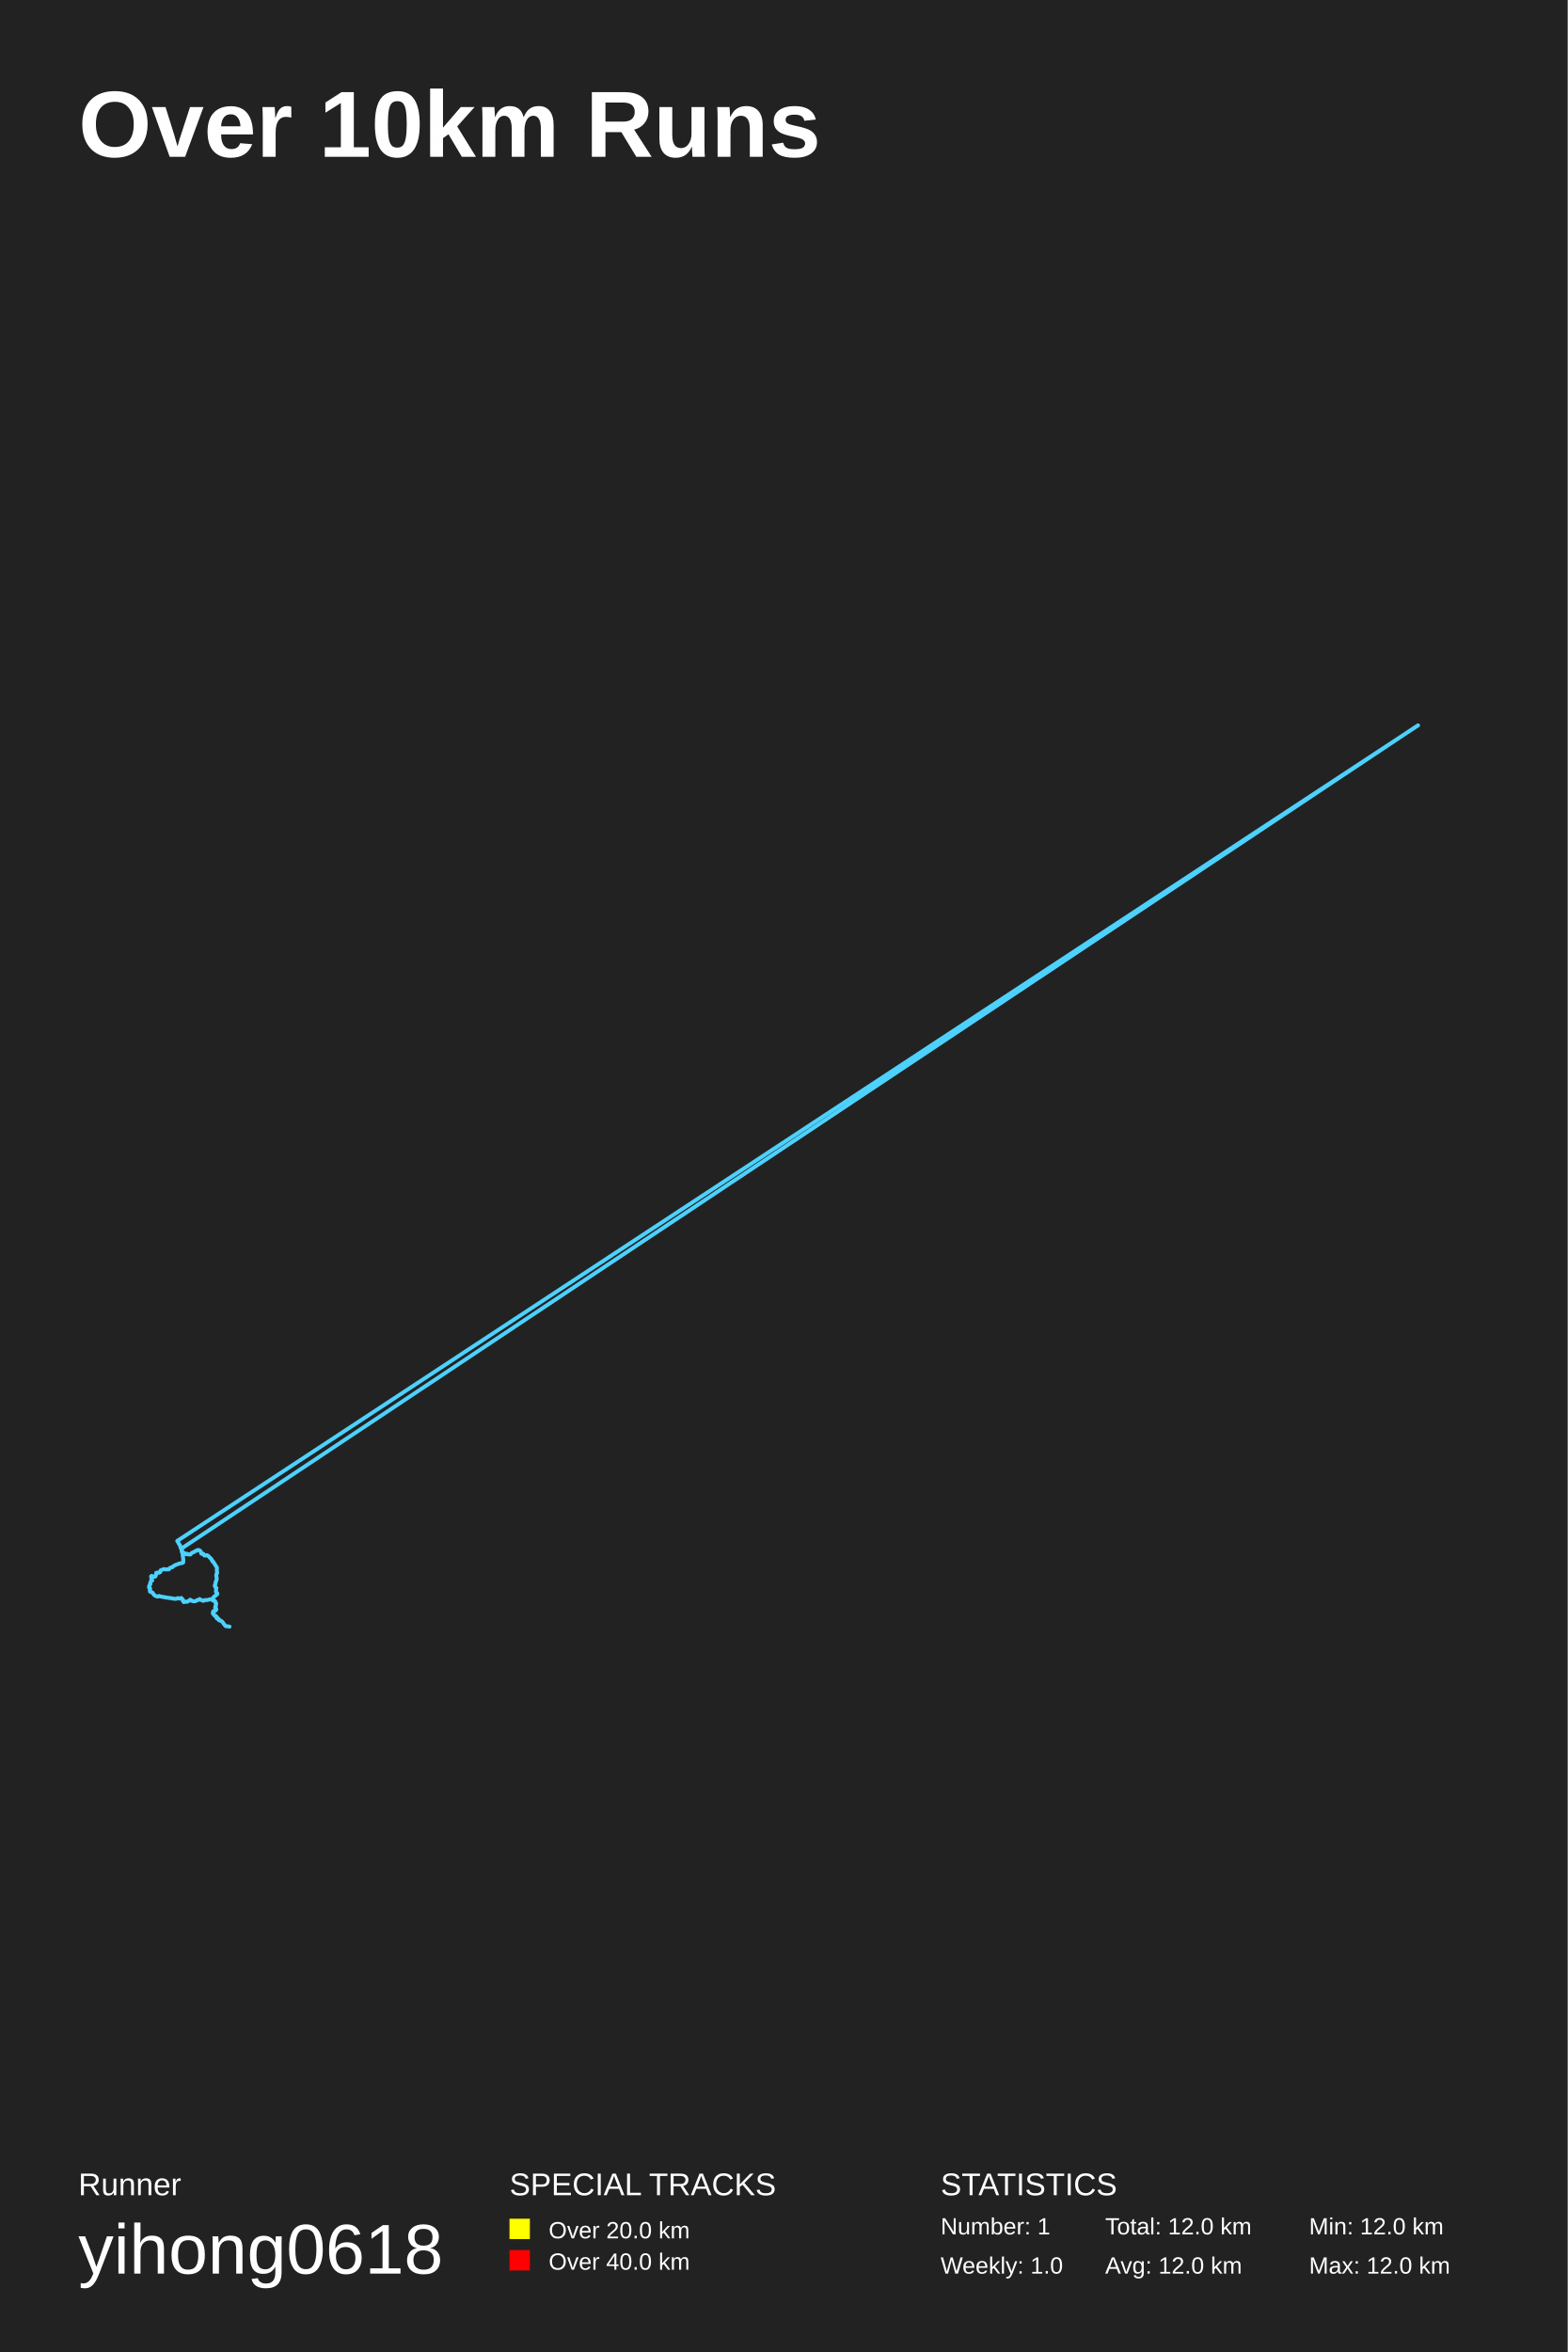
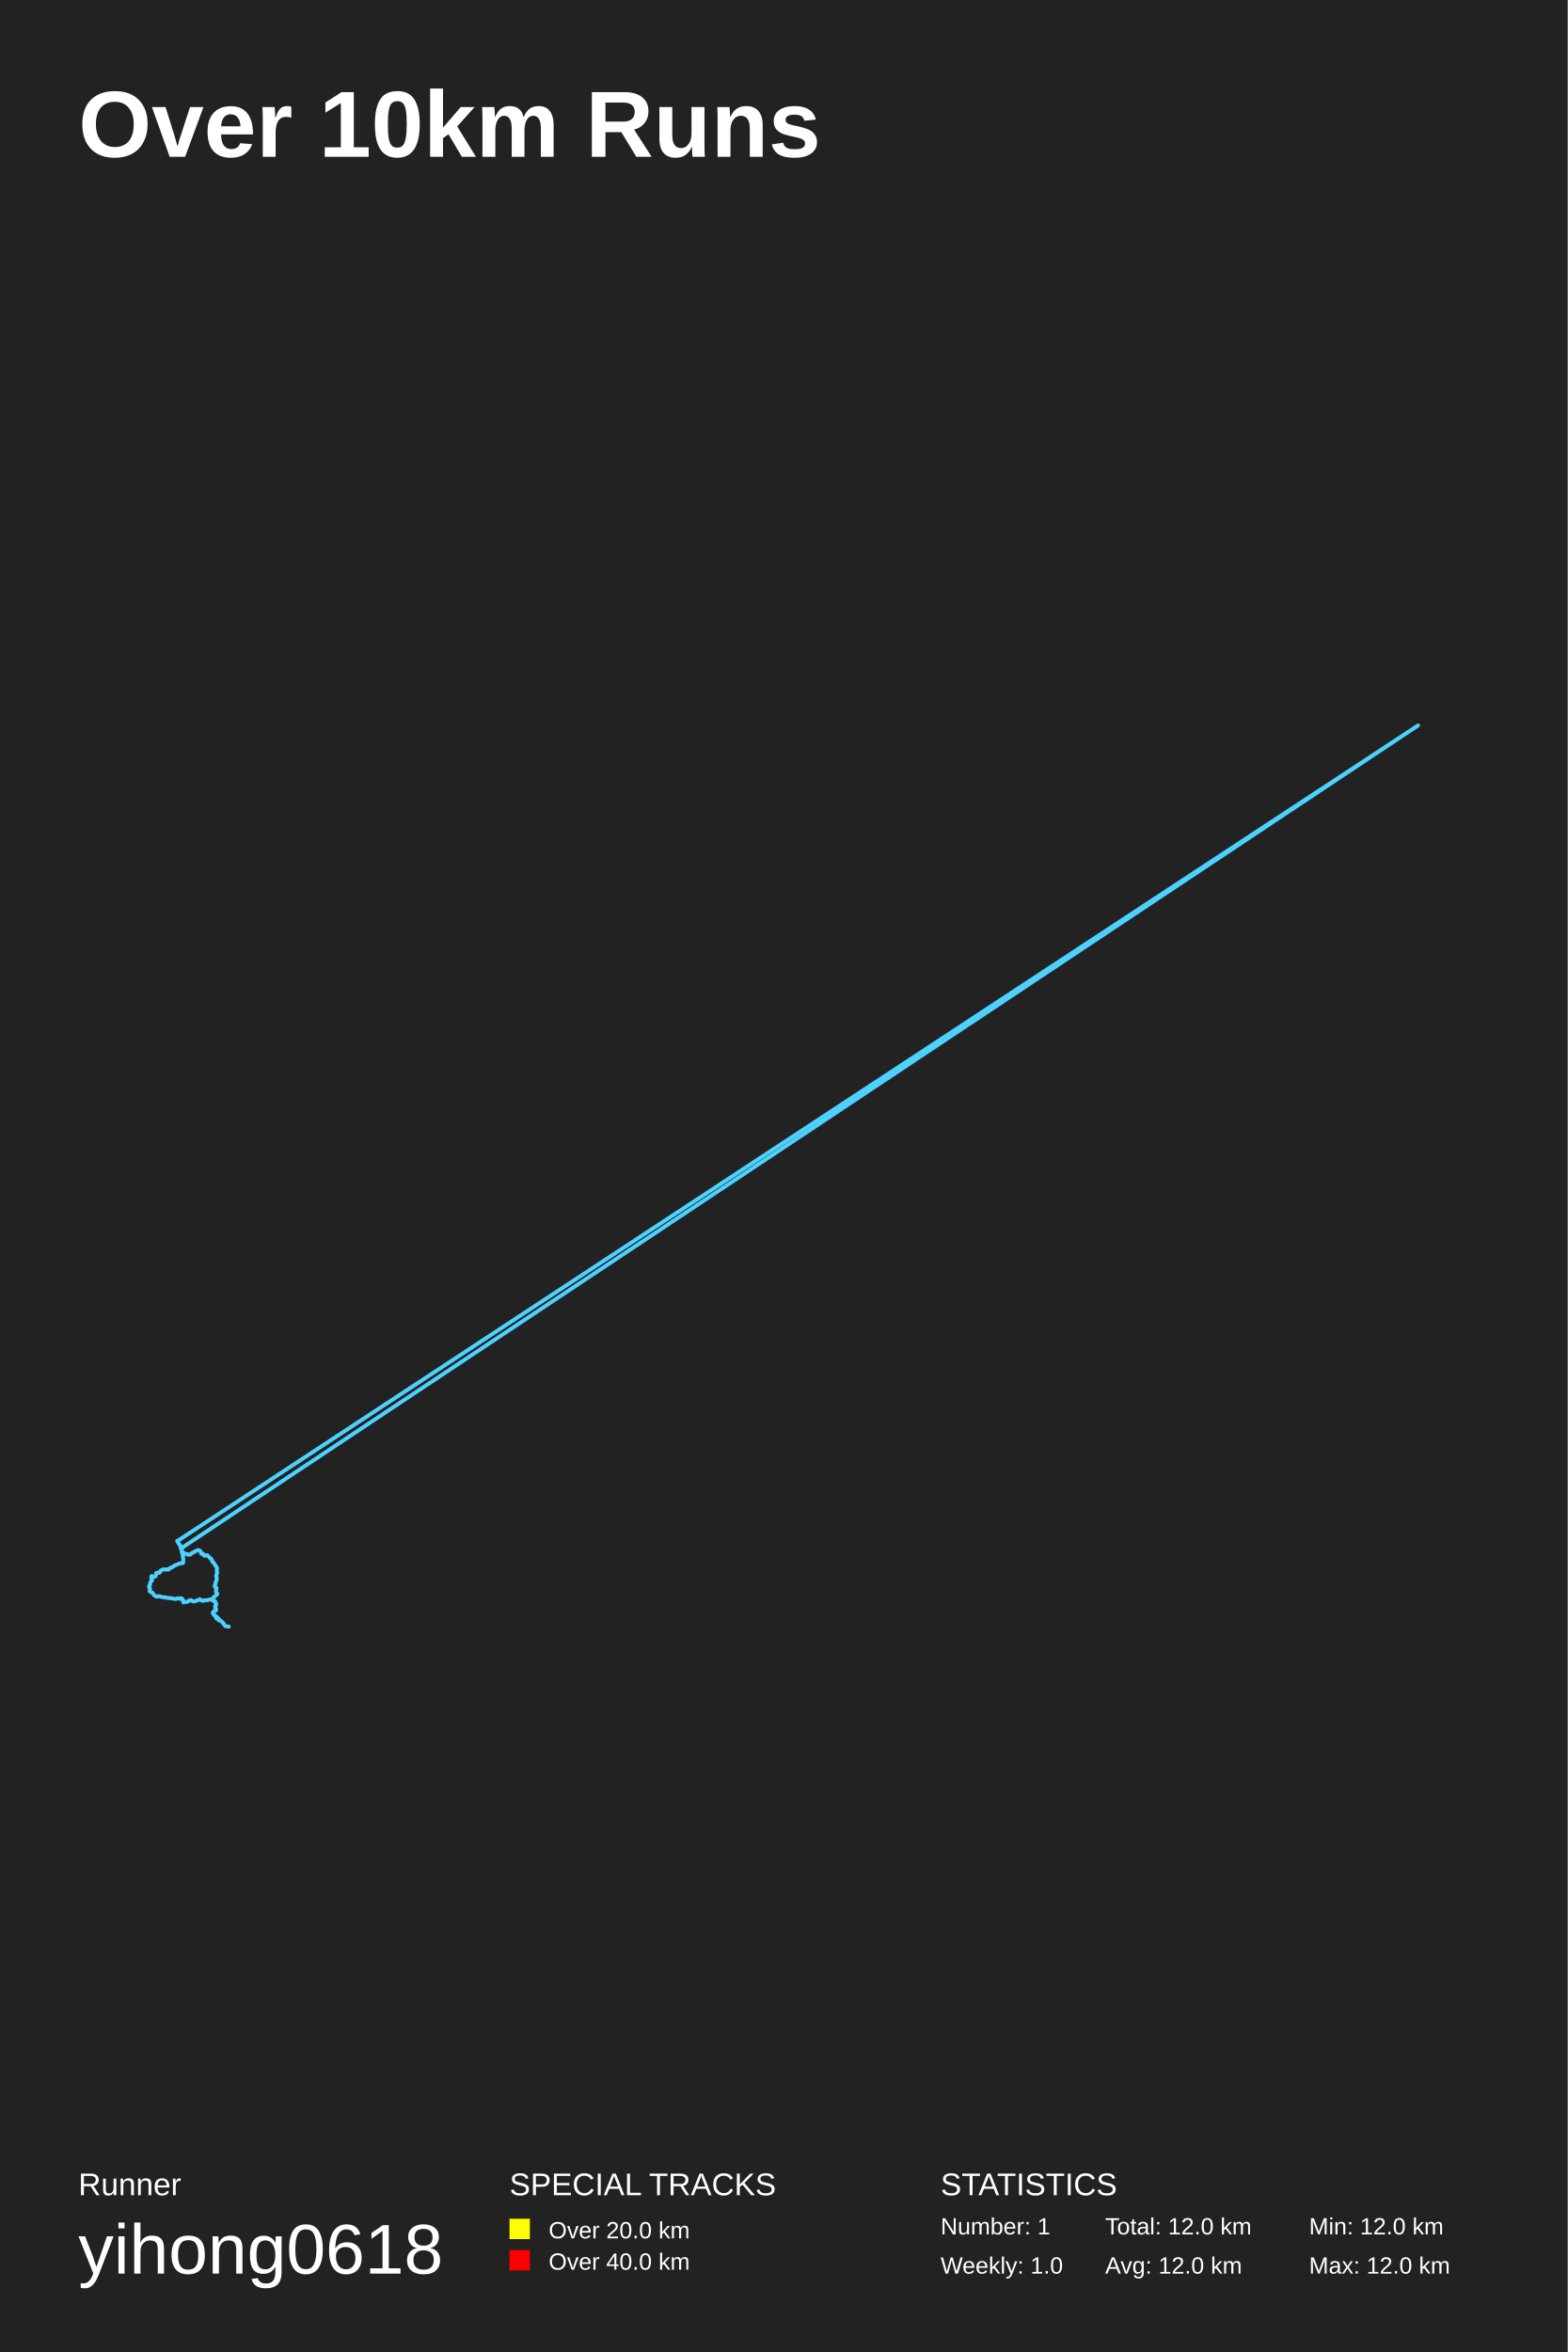
<svg xmlns="http://www.w3.org/2000/svg" baseProfile="full" height="300mm" version="1.1" viewBox="0,0,200,300" width="200mm">
  <defs />
  <rect fill="#222222" height="300" width="200" x="0" y="0" />
  <text fill="#FFFFFF" style="font-size:12px; font-family:Arial; font-weight:bold;" x="10" y="20">Over 10km Runs</text>
  <text fill="#FFFFFF" style="font-size:4px; font-family:Arial" x="10" y="280">Runner</text>
  <text fill="#FFFFFF" style="font-size:9px; font-family:Arial" x="10" y="290">yihong0618</text>
  <text fill="#FFFFFF" style="font-size:4px; font-family:Arial" x="65" y="280">SPECIAL TRACKS</text>
  <rect fill="yellow" height="2.6" width="2.6" x="65" y="283" />
  <text fill="#FFFFFF" style="font-size:3px; font-family:Arial" x="70" y="285.5">Over 20.0 km</text>
  <rect fill="red" height="2.6" width="2.6" x="65" y="287" />
  <text fill="#FFFFFF" style="font-size:3px; font-family:Arial" x="70" y="289.5">Over 40.0 km</text>
  <text fill="#FFFFFF" style="font-size:4px; font-family:Arial" x="120" y="280">STATISTICS</text>
  <text fill="#FFFFFF" style="font-size:3px; font-family:Arial" x="120" y="285">Number: 1</text>
  <text fill="#FFFFFF" style="font-size:3px; font-family:Arial" x="120" y="290">Weekly: 1.0</text>
  <text fill="#FFFFFF" style="font-size:3px; font-family:Arial" x="141" y="285">Total: 12.0 km</text>
  <text fill="#FFFFFF" style="font-size:3px; font-family:Arial" x="141" y="290">Avg: 12.0 km</text>
  <text fill="#FFFFFF" style="font-size:3px; font-family:Arial" x="167" y="285">Min: 12.0 km</text>
  <text fill="#FFFFFF" style="font-size:3px; font-family:Arial" x="167" y="290">Max: 12.0 km</text>
-   <polyline fill="none" opacity="1" points="28.165,206.74 28.07,206.693 27.946,206.672 27.87,206.577 27.875,206.493 27.794,206.424 27.68,206.45 27.604,206.334 27.614,206.182 27.519,206.145 27.409,206.113 27.324,206.008 27.257,205.913 27.162,205.824 27.153,205.681 27.214,205.502 27.371,205.476 27.504,205.423 27.557,205.265 27.504,205.191 27.457,205.076 27.457,204.949 27.519,204.812 27.538,204.681 27.58,204.559 27.49,204.459 27.485,204.307 27.381,204.212 27.253,204.127 27.229,204.154 27.248,204.154 27.238,204.159 27.219,204.159 27.229,204.154 27.219,204.159 27.21,204.164 27.214,204.164 27.214,204.164 27.124,204.017 27.138,203.917 27.167,203.817 27.243,203.738 27.319,203.664 27.367,203.611 27.481,203.538 27.58,203.459 27.685,203.369 27.728,203.285 27.704,203.195 27.595,203.127 27.561,203.011 27.547,202.89 27.566,202.79 27.566,202.7 27.609,202.563 27.542,202.463 27.476,202.426 27.438,202.368 27.395,202.247 27.457,202.089 27.509,201.994 27.504,201.862 27.528,201.72 27.604,201.604 27.628,201.478 27.647,201.378 27.637,201.267 27.628,201.157 27.599,201.078 27.595,200.972 27.595,200.819 27.685,200.709 27.699,200.593 27.671,200.467 27.671,200.34 27.661,200.203 27.675,200.045 27.666,199.929 27.181,199.171 27.11,199.16 27.062,199.097 27.039,199.018 27.02,198.949 27.001,198.923 26.967,198.849 26.906,198.807 26.849,198.749 26.787,198.686 26.739,198.66 26.687,198.581 26.602,198.502 26.511,198.423 26.435,198.37 26.388,198.354 26.279,198.386 26.193,198.417 26.089,198.412 26.017,198.354 25.979,198.259 25.932,198.186 25.851,198.164 25.742,198.196 25.708,198.133 25.708,198.112 25.732,198.122 25.723,198.112 25.699,198.133 25.666,198.138 25.685,198.138 25.67,198.149 25.675,198.138 25.694,198.117 25.694,198.117 25.628,198.012 25.618,197.954 25.594,197.864 25.556,197.817 25.528,197.801 25.457,197.764 25.4,197.717 25.324,197.733 25.286,197.701 25.262,197.701 25.21,197.717 25.143,197.748 25.086,197.79 25.029,197.78 24.982,197.817 24.91,197.859 24.834,197.912 24.782,197.949 24.744,197.949 24.682,197.991 24.63,198.006 24.535,198.054 24.445,198.085 24.369,198.18 24.288,198.275 24.188,198.275 24.131,198.265 24.027,198.275 23.955,198.259 23.965,198.244 23.965,198.238 23.965,198.259 23.955,198.259 23.913,198.244 23.851,198.18 23.794,198.186 23.713,198.238 23.67,198.159 23.575,198.196 23.509,198.138 23.437,198.054 23.38,198.022 23.357,197.996 23.342,197.991 23.295,197.922 23.238,197.875 23.19,197.906 23.195,197.891 23.181,197.859 23.176,197.79 23.205,197.711 23.186,197.648 23.124,197.585 23.105,197.538 23.072,197.485 23.043,197.411 23.01,197.311 23.005,197.243 22.948,197.079 22.886,197 22.839,196.953 22.81,196.895 22.777,196.8 22.72,196.711 22.673,196.637 22.658,196.595 22.63,196.6 22.63,196.605 22.644,196.616 22.63,196.605 22.644,196.6 22.644,196.595 22.673,196.589 22.706,196.526 22.692,196.531 22.62,196.531 22.63,196.547 22.62,196.547 22.62,196.558 22.625,196.547 22.625,196.547 22.63,196.542 22.635,196.537 22.639,196.531 180.91,92.523 180.815,92.581 180.815,92.581 180.815,92.581 180.815,92.581 180.724,92.639 180.629,92.697 23.119,197.543 23.176,197.638 23.186,197.738 23.176,197.838 23.195,197.959 23.247,198.038 23.29,198.143 23.295,198.259 23.314,198.375 23.333,198.56 23.347,198.707 23.38,198.818 23.38,198.949 23.38,199.102 23.38,199.213 23.371,199.292 23.219,199.376 23.057,199.387 22.948,199.413 22.815,199.45 22.696,199.513 22.568,199.555 22.44,199.592 22.354,199.639 22.264,199.682 22.15,199.745 22.102,199.787 22.05,199.845 22.06,199.829 22.026,199.85 21.979,199.903 21.898,199.919 21.789,199.929 21.713,199.987 21.637,200.029 21.599,200.087 21.547,200.177 21.428,200.172 21.361,200.156 21.238,200.182 21.147,200.193 21.057,200.177 20.972,200.14 20.877,200.145 20.805,200.177 20.744,200.198 20.663,200.245 20.563,200.266 20.492,200.298 20.444,200.382 20.425,200.467 20.43,200.54 20.368,200.556 20.34,200.582 20.292,200.593 20.202,200.609 20.116,200.582 19.998,200.603 19.917,200.63 19.926,200.661 19.936,200.735 19.926,200.804 19.898,200.851 19.893,200.888 19.879,200.941 19.865,201.02 19.789,201.104 19.679,201.083 19.603,201.125 19.537,201.141 19.461,201.188 19.428,201.141 19.375,201.104 19.366,201.109 19.328,201.072 19.328,201.062 19.356,200.999 19.38,201.004 19.333,201.057 19.266,201.072 19.333,201.199 19.299,201.362 19.38,201.488 19.418,201.599 19.299,201.641 19.209,201.768 19.152,201.931 19.19,202.052 19.086,202.189 19.01,202.342 19.024,202.521 19.128,202.547 19.152,202.647 19.152,202.737 19.109,202.874 19.124,202.995 19.228,203.063 19.371,203.095 19.489,203.169 19.561,203.322 19.665,203.432 19.812,203.548 19.988,203.617 20.126,203.648 20.292,203.564 20.43,203.622 20.606,203.653 20.772,203.69 20.962,203.717 21.038,203.717 21.157,203.769 21.285,203.78 21.423,203.785 21.537,203.817 21.67,203.833 21.827,203.833 21.955,203.885 22.079,203.901 22.226,203.922 22.368,203.933 22.544,203.912 22.668,203.838 22.772,203.859 22.92,203.906 23.034,203.864 23.129,203.817 23.209,203.922 23.338,204.038 23.319,204.196 23.404,204.275 23.452,204.354 23.623,204.286 23.803,204.312 23.974,204.27 24.122,204.143 24.264,204.043 24.416,204.133 24.54,204.228 24.739,204.238 24.906,204.238 25.02,204.18 25.162,204.101 25.319,204.07 25.457,203.964 25.556,204.017 25.699,204.091 25.813,204.149 25.936,204.185 26.036,204.133 26.165,204.091 26.326,204.091 26.464,204.085 26.602,204.043 26.706,204.012 26.815,203.985 26.963,204.027 27.115,204.085 27.186,204.112 27.319,204.138 27.438,204.233 27.481,204.38 27.58,204.501 27.552,204.649 27.538,204.807 27.519,204.96 27.462,205.112 27.595,205.228 27.566,205.365 27.452,205.46 27.319,205.492 27.229,205.65 27.21,205.797 27.319,205.929 27.381,206.061 27.561,206.134 27.656,206.245 27.637,206.382 27.794,206.413 27.899,206.498 27.989,206.619 28.136,206.714 28.283,206.793 28.398,206.909 28.483,207.03 28.578,207.156 28.668,207.283 28.797,207.414 28.963,207.435 29.129,207.446 29.276,207.483" stroke="#4DD2FF" stroke-dasharray="none" stroke-linecap="round" stroke-linejoin="round" stroke-width="0.5" />
+   <polyline fill="none" opacity="1" points="28.122,206.745 28.036,206.682 27.899,206.666 27.842,206.556 27.87,206.445 27.751,206.456 27.618,206.445 27.623,206.277 27.585,206.161 27.481,206.145 27.371,206.092 27.305,205.987 27.224,205.892 27.162,205.776 27.162,205.644 27.3,205.513 27.428,205.492 27.547,205.371 27.557,205.244 27.452,205.17 27.476,205.044 27.443,204.897 27.533,204.786 27.547,204.649 27.566,204.523 27.471,204.412 27.447,204.28 27.362,204.185 27.219,204.164 27.224,204.17 27.248,204.164 27.214,204.175 27.224,204.18 27.224,204.175 27.214,204.185 27.214,204.185 27.214,204.175 27.153,204.122 27.134,203.985 27.153,203.89 27.195,203.801 27.267,203.727 27.338,203.674 27.419,203.601 27.533,203.522 27.637,203.411 27.704,203.358 27.718,203.264 27.656,203.185 27.576,203.106 27.538,202.963 27.566,202.869 27.58,202.774 27.571,202.653 27.618,202.537 27.495,202.468 27.476,202.41 27.395,202.326 27.405,202.157 27.471,202.073 27.504,201.957 27.504,201.82 27.561,201.683 27.618,201.583 27.628,201.446 27.656,201.33 27.618,201.241 27.633,201.136 27.599,201.051 27.59,200.93 27.652,200.772 27.704,200.667 27.699,200.561 27.656,200.435 27.671,200.303 27.661,200.15 27.675,199.966 27.656,199.929 27.157,199.202 27.081,199.176 27.062,199.076 27.029,198.997 27.001,198.97 26.986,198.897 26.944,198.839 26.891,198.776 26.82,198.744 26.758,198.697 26.716,198.639 26.663,198.581 26.545,198.481 26.488,198.391 26.431,198.37 26.336,198.396 26.236,198.417 26.16,198.433 26.041,198.423 25.998,198.328 25.951,198.244 25.908,198.186 25.803,198.18 25.713,198.191 25.713,198.143 25.718,198.133 25.713,198.143 25.699,198.143 25.685,198.164 25.67,198.154 25.689,198.154 25.694,198.159 25.685,198.154 25.699,198.138 25.685,198.096 25.623,197.991 25.609,197.938 25.566,197.854 25.547,197.833 25.499,197.796 25.438,197.754 25.366,197.748 25.295,197.727 25.267,197.722 25.267,197.711 25.176,197.759 25.115,197.785 25.067,197.817 24.986,197.812 24.948,197.843 24.877,197.891 24.825,197.938 24.772,197.959 24.72,197.985 24.658,198.006 24.582,198.049 24.502,198.096 24.411,198.138 24.345,198.238 24.255,198.291 24.145,198.291 24.098,198.296 24.003,198.28 23.941,198.28 23.965,198.254 23.97,198.275 23.951,198.259 23.941,198.291 23.879,198.233 23.822,198.201 23.775,198.228 23.699,198.212 23.623,198.175 23.547,198.207 23.48,198.112 23.423,198.049 23.361,198.017 23.347,198.022 23.333,197.985 23.266,197.912 23.2,197.896 23.195,197.901 23.195,197.891 23.171,197.854 23.186,197.769 23.195,197.706 23.152,197.653 23.114,197.58 23.091,197.527 23.053,197.469 23.043,197.395 23.01,197.279 22.986,197.116 22.92,197.063 22.882,196.974 22.815,196.932 22.801,196.869 22.768,196.779 22.687,196.7 22.682,196.626 22.663,196.621 22.635,196.626 22.644,196.626 22.649,196.626 22.63,196.621 22.644,196.626 22.649,196.616 22.687,196.568 22.692,196.547 22.687,196.584 22.606,196.552 22.625,196.568 22.62,196.579 22.63,196.574 22.63,196.568 22.63,196.563 22.63,196.552 22.63,196.563 22.644,196.552 180.91,92.538 180.815,92.596 180.815,92.596 180.815,92.596 180.724,92.655 180.724,92.655 23.091,197.506 23.129,197.627 23.181,197.696 23.167,197.801 23.19,197.901 23.209,198.006 23.271,198.096 23.309,198.196 23.3,198.338 23.314,198.47 23.352,198.639 23.376,198.776 23.38,198.881 23.385,199.039 23.366,199.181 23.38,199.255 23.333,199.366 23.157,199.376 23.019,199.418 22.891,199.429 22.772,199.487 22.63,199.55 22.52,199.587 22.392,199.618 22.316,199.676 22.216,199.719 22.107,199.782 22.079,199.834 22.05,199.855 22.05,199.855 22.003,199.887 21.931,199.929 21.851,199.945 21.756,199.966 21.665,200.035 21.618,200.071 21.575,200.161 21.499,200.203 21.409,200.172 21.314,200.172 21.209,200.203 21.1,200.208 21.024,200.172 20.929,200.156 20.829,200.187 20.772,200.198 20.71,200.24 20.611,200.272 20.53,200.293 20.473,200.356 20.43,200.435 20.44,200.514 20.397,200.567 20.359,200.593 20.321,200.614 20.254,200.619 20.159,200.614 20.069,200.598 19.96,200.63 19.912,200.656 19.931,200.698 19.926,200.783 19.917,200.83 19.893,200.877 19.888,200.925 19.865,200.983 19.831,201.067 19.741,201.114 19.651,201.114 19.589,201.136 19.508,201.193 19.428,201.183 19.413,201.141 19.371,201.136 19.342,201.109 19.318,201.083 19.356,201.067 19.371,201.02 19.356,201.046 19.318,201.062 19.299,201.157 19.323,201.288 19.323,201.441 19.409,201.552 19.366,201.641 19.252,201.694 19.176,201.836 19.157,202.01 19.147,202.136 19.038,202.279 19.005,202.416 19.076,202.531 19.147,202.61 19.119,202.695 19.133,202.8 19.086,202.958 19.181,203.032 19.28,203.09 19.409,203.142 19.532,203.237 19.58,203.38 19.713,203.506 19.879,203.606 20.04,203.659 20.169,203.601 20.349,203.59 20.511,203.669 20.672,203.69 20.858,203.727 21.01,203.743 21.095,203.738 21.204,203.79 21.333,203.801 21.466,203.817 21.604,203.848 21.746,203.838 21.879,203.864 22.003,203.89 22.131,203.927 22.278,203.938 22.444,203.943 22.592,203.89 22.706,203.854 22.829,203.896 22.972,203.927 23.067,203.843 23.143,203.89 23.271,203.943 23.347,204.127 23.361,204.275 23.418,204.391 23.504,204.317 23.699,204.333 23.865,204.307 24.05,204.238 24.179,204.112 24.345,204.085 24.464,204.191 24.611,204.249 24.839,204.254 24.953,204.206 25.086,204.164 25.229,204.091 25.385,204.054 25.49,203.98 25.609,204.07 25.732,204.154 25.87,204.17 25.974,204.185 26.084,204.117 26.231,204.096 26.397,204.127 26.521,204.08 26.668,204.038 26.749,204.012 26.877,204.012 27.015,204.07 27.162,204.101 27.238,204.138 27.376,204.185 27.471,204.307 27.5,204.465 27.58,204.575 27.566,204.728 27.509,204.87 27.495,205.033 27.5,205.186 27.595,205.302 27.533,205.434 27.381,205.497 27.262,205.571 27.214,205.708 27.257,205.86 27.338,206.008 27.466,206.119 27.618,206.176 27.647,206.313 27.694,206.429 27.875,206.429 27.913,206.577 28.036,206.666 28.203,206.756 28.312,206.866 28.445,206.967 28.497,207.109 28.626,207.209 28.697,207.367 28.863,207.451 29.029,207.446 29.186,207.483" stroke="#4DD2FF" stroke-dasharray="none" stroke-linecap="round" stroke-linejoin="round" stroke-width="0.5" />
</svg>
